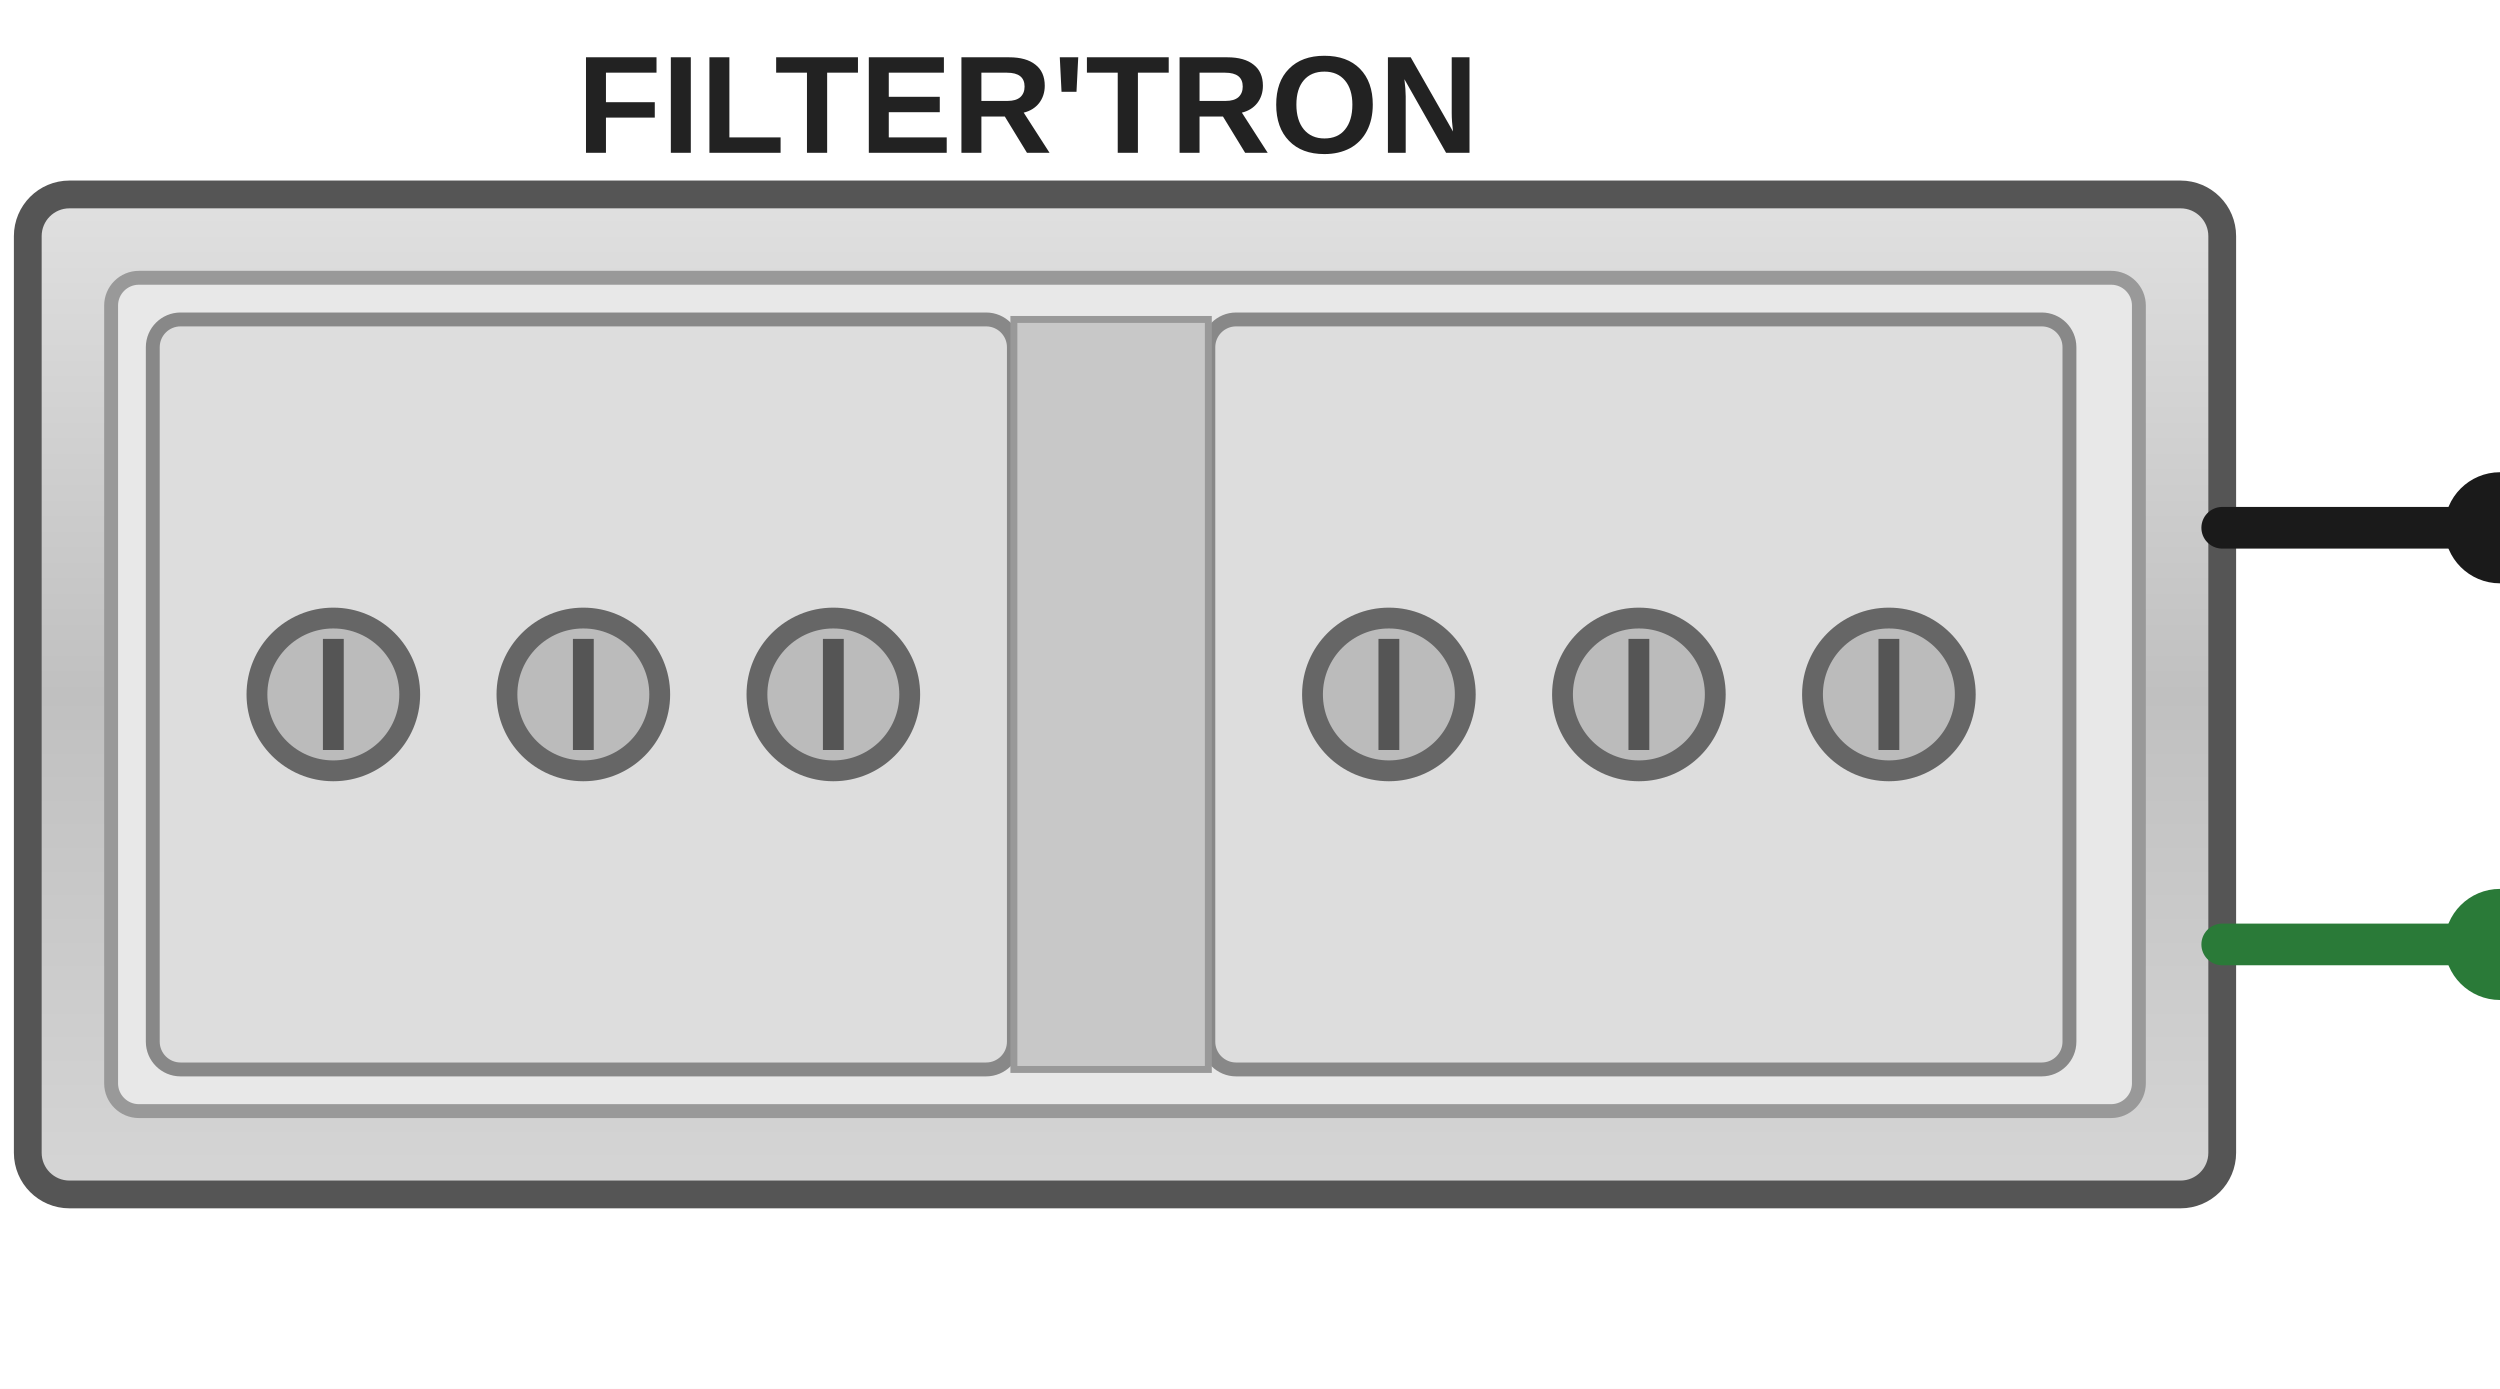
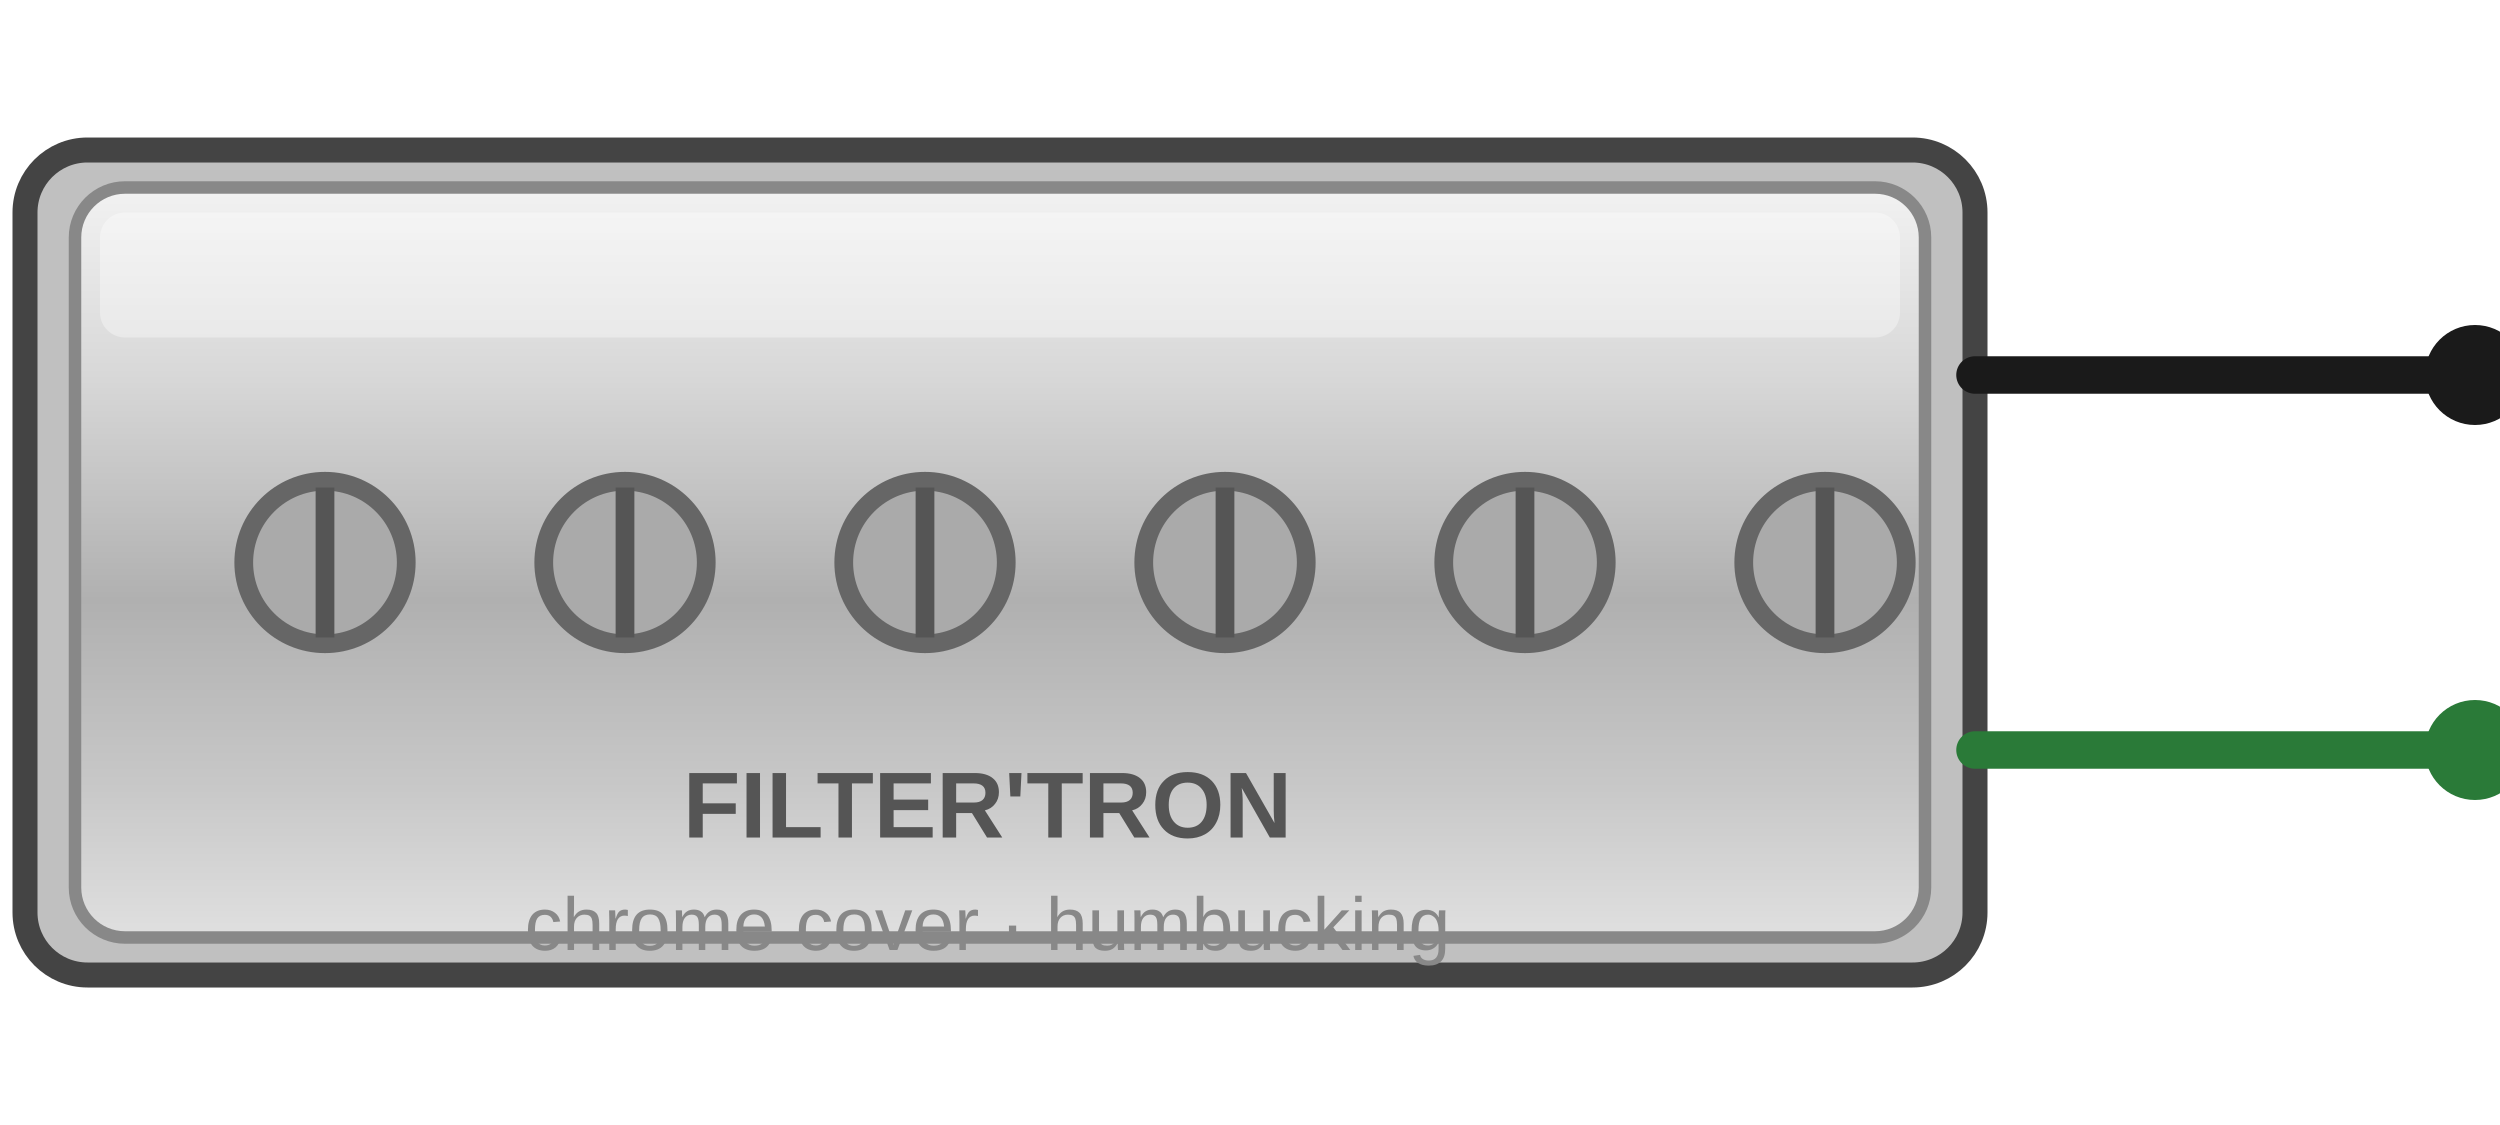
- <svg xmlns="http://www.w3.org/2000/svg" viewBox="0 0 180 100">
+ <svg xmlns="http://www.w3.org/2000/svg" viewBox="0 0 200 90">
  <defs>
-     <linearGradient id="ch2" x1="0" y1="0" x2="0" y2="1">
-       <stop offset="0%" stop-color="#e0e0e0" />
-       <stop offset="50%" stop-color="#c0c0c0" />
-       <stop offset="100%" stop-color="#d5d5d5" />
+     <linearGradient id="chrome" x1="0" y1="0" x2="0" y2="1">
+       <stop offset="0%" stop-color="#f2f2f2" />
+       <stop offset="25%" stop-color="#d8d8d8" />
+       <stop offset="55%" stop-color="#b0b0b0" />
+       <stop offset="80%" stop-color="#c8c8c8" />
+       <stop offset="100%" stop-color="#e0e0e0" />
    </linearGradient>
  </defs>
-   <rect width="180" height="100" fill="white" />
-   <text x="74" y="11" font-family="Arial,sans-serif" font-size="10" font-weight="bold" text-anchor="middle" fill="#222">FILTER'TRON</text>
-   <rect x="2" y="14" width="158" height="72" rx="3" fill="url(#ch2)" stroke="#555" stroke-width="2" />
-   <rect x="8" y="20" width="146" height="60" rx="2" fill="#e8e8e8" stroke="#999" stroke-width="1" />
-   <rect x="11" y="23" width="62" height="54" rx="2" fill="#ddd" stroke="#888" stroke-width="1" />
-   <rect x="87" y="23" width="62" height="54" rx="2" fill="#ddd" stroke="#888" stroke-width="1" />
-   <rect x="73" y="23" width="14" height="54" fill="#c8c8c8" stroke="#999" stroke-width="0.5" />
-   <circle cx="24" cy="50" r="5.5" fill="#bbb" stroke="#666" stroke-width="1.5" />
-   <circle cx="42" cy="50" r="5.5" fill="#bbb" stroke="#666" stroke-width="1.5" />
-   <circle cx="60" cy="50" r="5.5" fill="#bbb" stroke="#666" stroke-width="1.5" />
-   <line x1="24" y1="46" x2="24" y2="54" stroke="#555" stroke-width="1.5" />
-   <line x1="42" y1="46" x2="42" y2="54" stroke="#555" stroke-width="1.5" />
-   <line x1="60" y1="46" x2="60" y2="54" stroke="#555" stroke-width="1.5" />
-   <circle cx="100" cy="50" r="5.5" fill="#bbb" stroke="#666" stroke-width="1.5" />
-   <circle cx="118" cy="50" r="5.5" fill="#bbb" stroke="#666" stroke-width="1.5" />
-   <circle cx="136" cy="50" r="5.5" fill="#bbb" stroke="#666" stroke-width="1.5" />
-   <line x1="100" y1="46" x2="100" y2="54" stroke="#555" stroke-width="1.5" />
-   <line x1="118" y1="46" x2="118" y2="54" stroke="#555" stroke-width="1.5" />
-   <line x1="136" y1="46" x2="136" y2="54" stroke="#555" stroke-width="1.5" />
-   <line x1="160" y1="38" x2="180" y2="38" stroke="#1a1a1a" stroke-width="3" stroke-linecap="round" />
-   <circle cx="180" cy="38" r="4" fill="#1a1a1a" />
-   <line x1="160" y1="68" x2="180" y2="68" stroke="#2a7a38" stroke-width="3" stroke-linecap="round" />
-   <circle cx="180" cy="68" r="4" fill="#2a7a38" />
+   <rect width="200" height="90" fill="white" />
+   <rect x="2" y="12" width="156" height="66" rx="5" fill="#c0c0c0" stroke="#444" stroke-width="2" />
+   <rect x="6" y="15" width="148" height="60" rx="4" fill="url(#chrome)" stroke="#888" stroke-width="1" />
+   <rect x="8" y="17" width="144" height="10" rx="2" fill="white" opacity="0.35" />
+   <circle cx="26" cy="45" r="6.5" fill="#aaa" stroke="#666" stroke-width="1.5" />
+   <line x1="26" y1="39" x2="26" y2="51" stroke="#555" stroke-width="1.5" />
+   <circle cx="50" cy="45" r="6.5" fill="#aaa" stroke="#666" stroke-width="1.5" />
+   <line x1="50" y1="39" x2="50" y2="51" stroke="#555" stroke-width="1.5" />
+   <circle cx="74" cy="45" r="6.5" fill="#aaa" stroke="#666" stroke-width="1.5" />
+   <line x1="74" y1="39" x2="74" y2="51" stroke="#555" stroke-width="1.5" />
+   <circle cx="98" cy="45" r="6.5" fill="#aaa" stroke="#666" stroke-width="1.5" />
+   <line x1="98" y1="39" x2="98" y2="51" stroke="#555" stroke-width="1.5" />
+   <circle cx="122" cy="45" r="6.5" fill="#aaa" stroke="#666" stroke-width="1.5" />
+   <line x1="122" y1="39" x2="122" y2="51" stroke="#555" stroke-width="1.5" />
+   <circle cx="146" cy="45" r="6.5" fill="#aaa" stroke="#666" stroke-width="1.5" />
+   <line x1="146" y1="39" x2="146" y2="51" stroke="#555" stroke-width="1.5" />
+   <text x="79" y="67" font-family="Arial,sans-serif" font-size="7.5" font-weight="bold" text-anchor="middle" fill="#555">FILTER'TRON</text>
+   <text x="79" y="76" font-family="Arial,sans-serif" font-size="6" text-anchor="middle" fill="#888">chrome cover · humbucking</text>
+   <line x1="158" y1="30" x2="198" y2="30" stroke="#1a1a1a" stroke-width="3" stroke-linecap="round" />
+   <circle cx="198" cy="30" r="4" fill="#1a1a1a" />
+   <line x1="158" y1="60" x2="198" y2="60" stroke="#2a7a38" stroke-width="3" stroke-linecap="round" />
+   <circle cx="198" cy="60" r="4" fill="#2a7a38" />
</svg>
